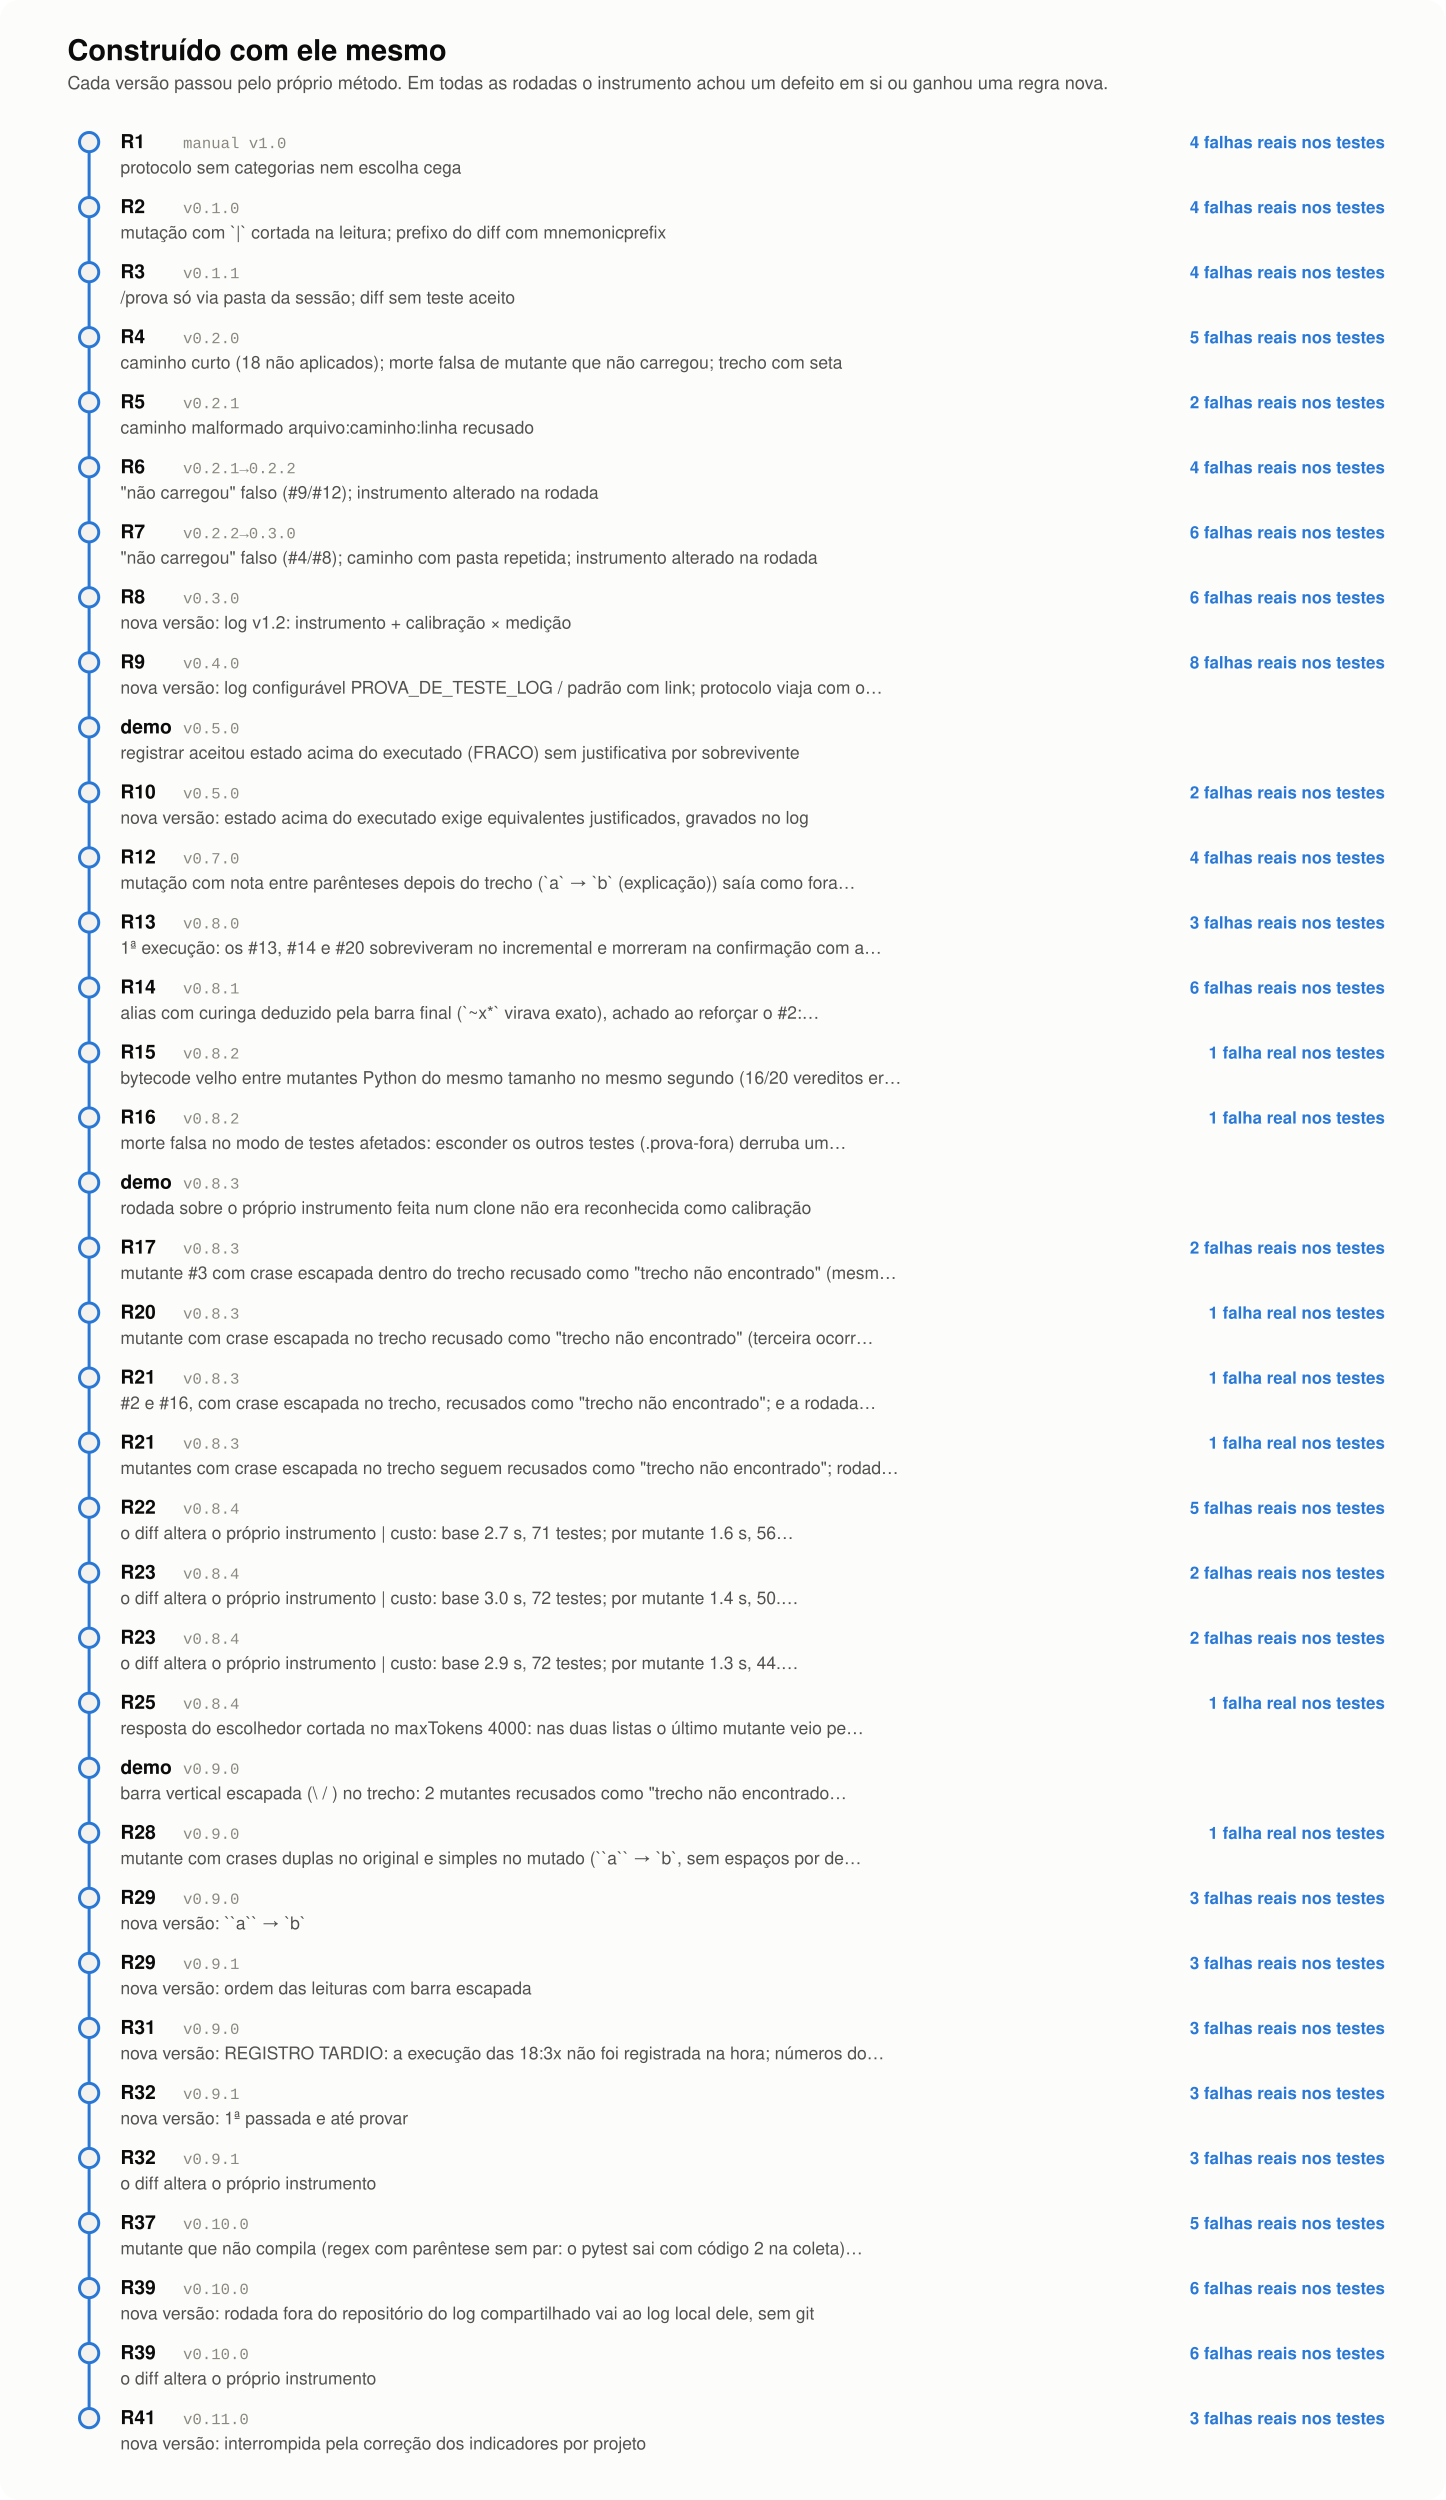
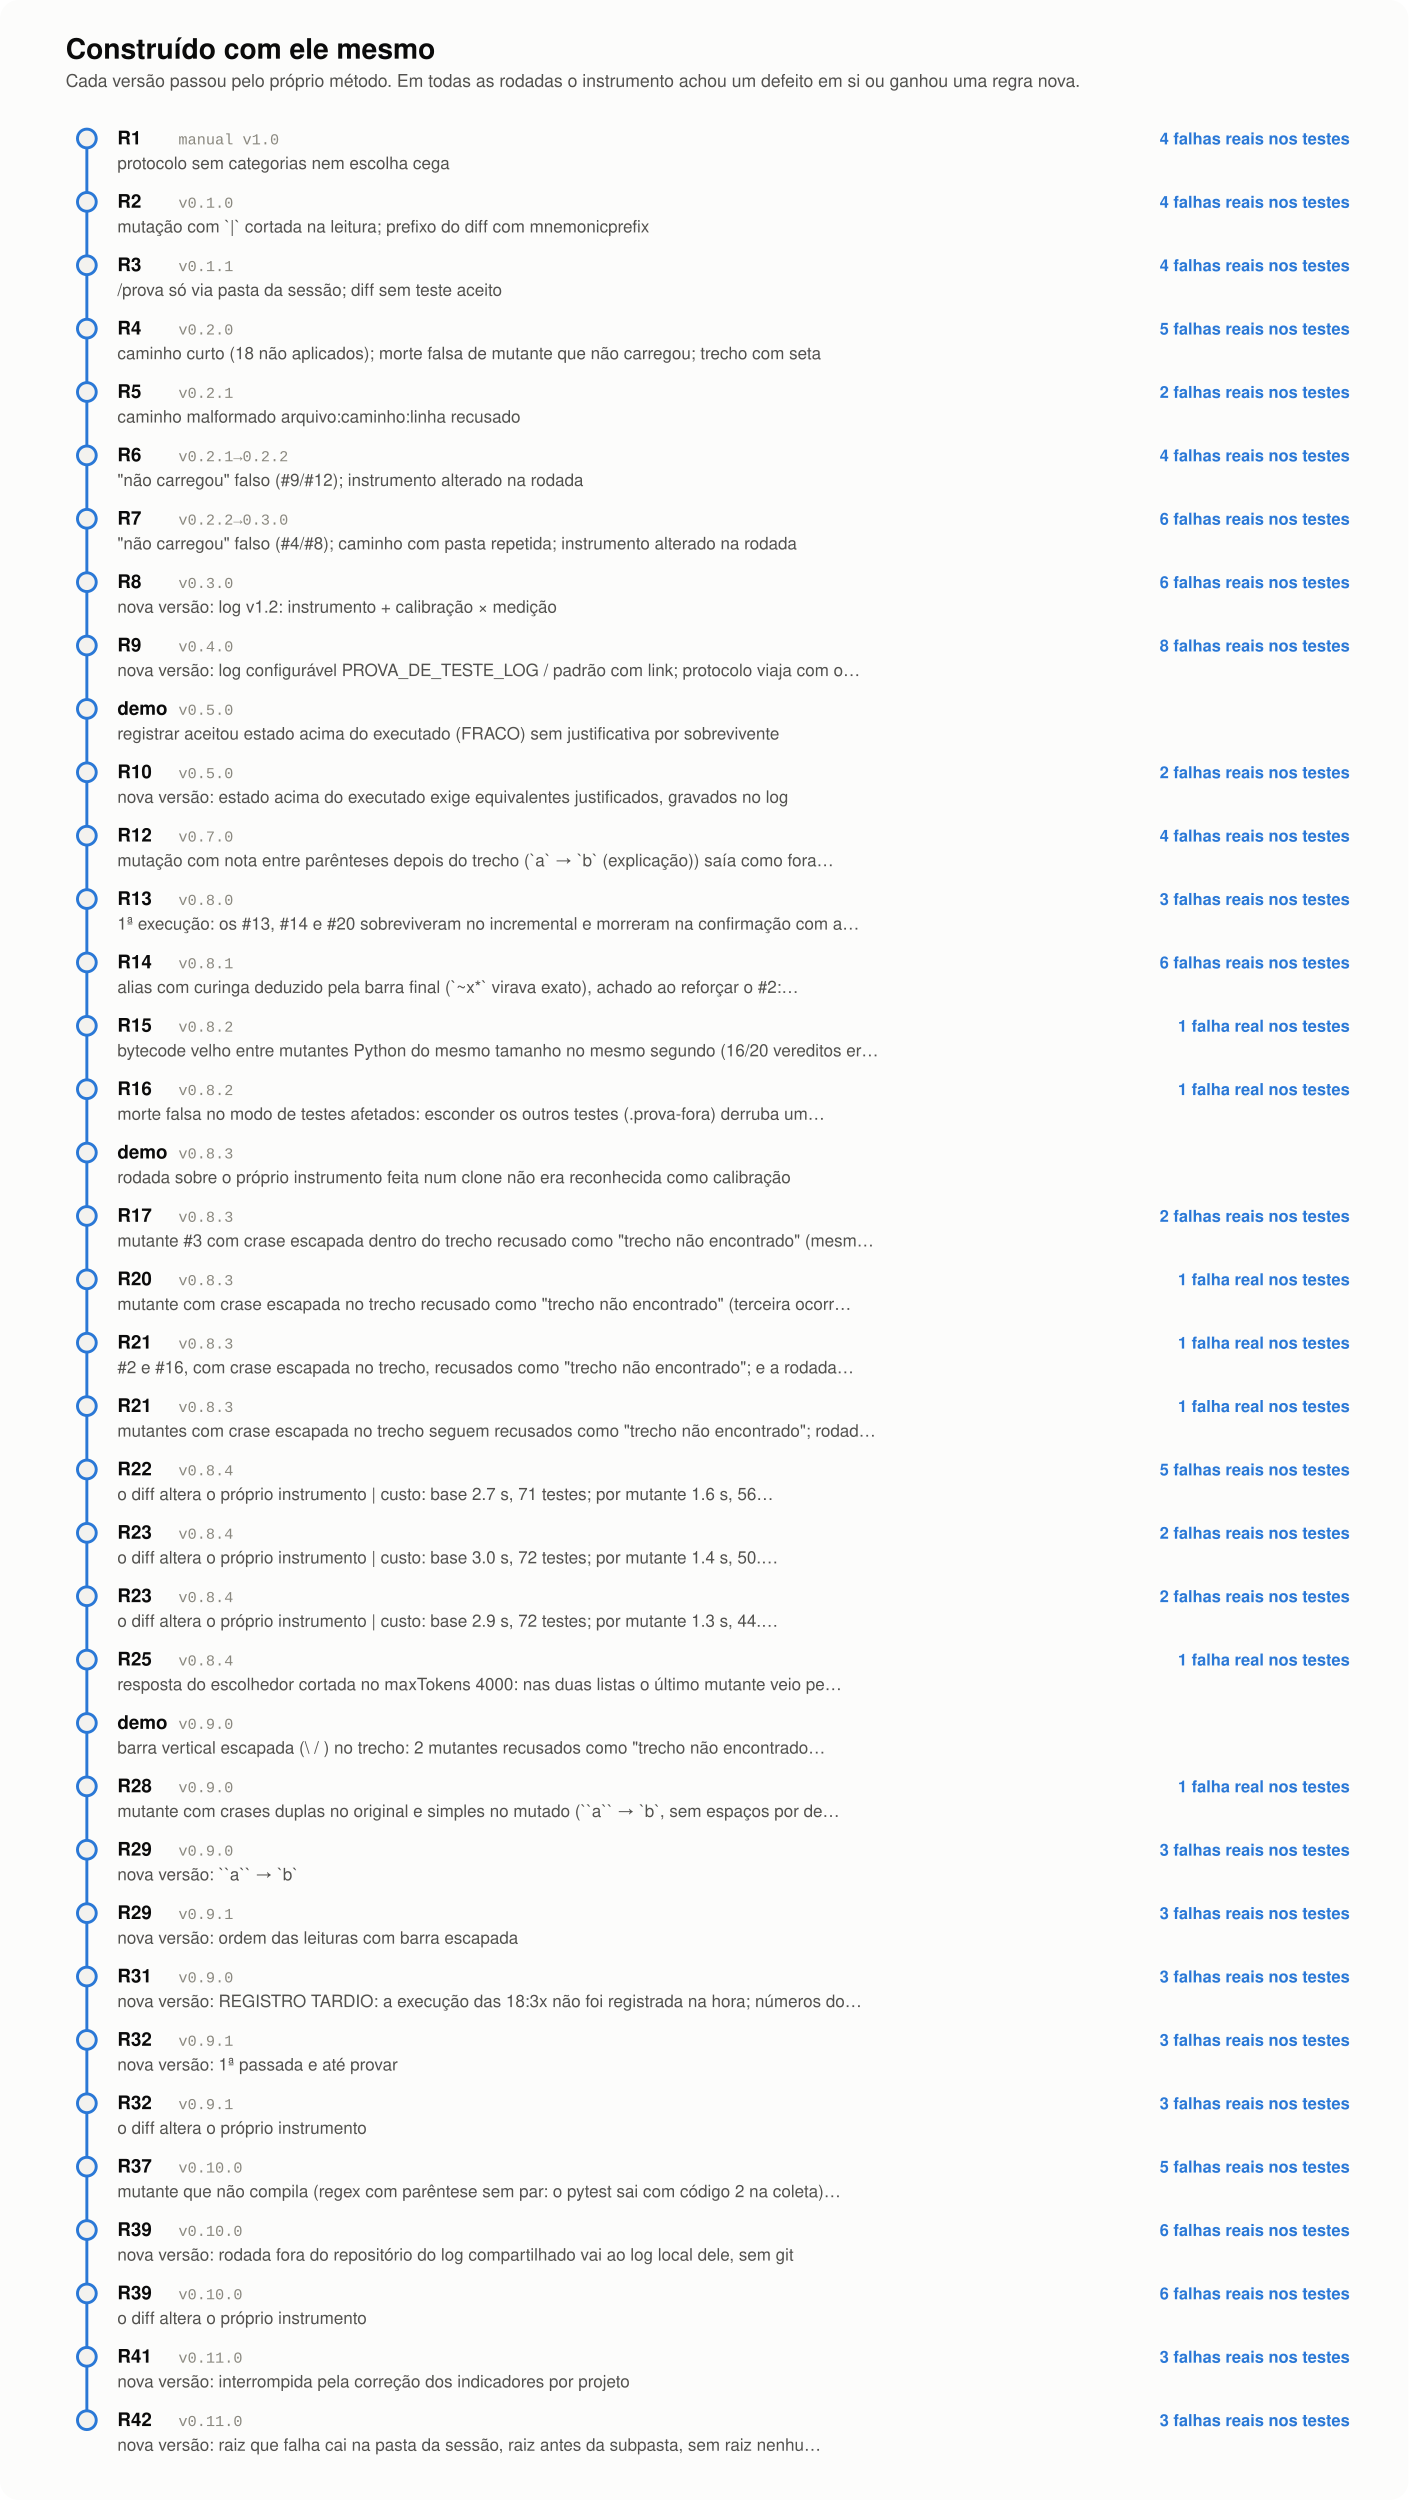
- <svg xmlns="http://www.w3.org/2000/svg" viewBox="0 0 1200 2076" width="1200" height="2076" role="img" aria-label="Linha do tempo das rodadas de calibração do instrumento" font-family="ui-sans-serif, -apple-system, 'Segoe UI', Helvetica, Arial, sans-serif">
+ <svg xmlns="http://www.w3.org/2000/svg" viewBox="0 0 1200 2130" width="1200" height="2130" role="img" aria-label="Linha do tempo das rodadas de calibração do instrumento" font-family="ui-sans-serif, -apple-system, 'Segoe UI', Helvetica, Arial, sans-serif">
  <style>
  .sup { fill: #fcfcfb; } .sup2 { fill: #f3f2ef; } .borda { stroke: #dedcd5; }
  .t1 { fill: #0b0b0b; } .t2 { fill: #52514e; } .t3 { fill: #8a887f; }
  .ac { fill: #2a78d6; } .acs { stroke: #2a78d6; } .acf { fill: #e8f1fb; }
  .ok { fill: #0f7a3d; } .okf { fill: #e3f3e8; }
  @media (prefers-color-scheme: dark) {
    .sup { fill: #1a1a19; } .sup2 { fill: #232322; } .borda { stroke: #3a3936; }
    .t1 { fill: #f0efec; } .t2 { fill: #c3c2b7; } .t3 { fill: #8f8d84; }
    .ac { fill: #3987e5; } .acs { stroke: #3987e5; } .acf { fill: #1d2c40; }
    .ok { fill: #4cc27a; } .okf { fill: #16301f; }
  }
  @media (prefers-reduced-motion: reduce) { * { animation: none !important; } }
</style>
-   <rect width="1200" height="2076" rx="16" class="sup" />
+   <rect width="1200" height="2130" rx="16" class="sup" />
  <text x="56" y="50" font-size="24" font-weight="800" class="t1">Construído com ele mesmo</text>
  <text x="56" y="74" font-size="15" class="t2">Cada versão passou pelo próprio método. Em todas as rodadas o instrumento achou um defeito em si ou ganhou uma regra nova.</text>
  <line x1="74" y1="126" x2="74" y2="164" class="acs" stroke-width="2.5" />
  <circle cx="74" cy="118" r="8" class="sup2 acs" stroke-width="2.5" />
  <text x="100" y="123" font-size="16" font-weight="700" class="t1">R1</text>
  <text x="152" y="123" font-size="13" class="t3" font-family="ui-monospace, 'SF Mono', Menlo, Consolas, 'Liberation Mono', monospace">manual v1.0</text>
  <text x="100" y="144" font-size="14.5" class="t2">protocolo sem categorias nem escolha cega</text>
  <text x="1150" y="123" font-size="14" class="ac" text-anchor="end" font-weight="700">4 falhas reais nos testes</text>
  <line x1="74" y1="180" x2="74" y2="218" class="acs" stroke-width="2.5" />
  <circle cx="74" cy="172" r="8" class="sup2 acs" stroke-width="2.5" />
  <text x="100" y="177" font-size="16" font-weight="700" class="t1">R2</text>
  <text x="152" y="177" font-size="13" class="t3" font-family="ui-monospace, 'SF Mono', Menlo, Consolas, 'Liberation Mono', monospace">v0.1.0</text>
  <text x="100" y="198" font-size="14.5" class="t2">mutação com `|` cortada na leitura; prefixo do diff com mnemonicprefix</text>
  <text x="1150" y="177" font-size="14" class="ac" text-anchor="end" font-weight="700">4 falhas reais nos testes</text>
  <line x1="74" y1="234" x2="74" y2="272" class="acs" stroke-width="2.5" />
  <circle cx="74" cy="226" r="8" class="sup2 acs" stroke-width="2.5" />
  <text x="100" y="231" font-size="16" font-weight="700" class="t1">R3</text>
  <text x="152" y="231" font-size="13" class="t3" font-family="ui-monospace, 'SF Mono', Menlo, Consolas, 'Liberation Mono', monospace">v0.1.1</text>
  <text x="100" y="252" font-size="14.5" class="t2">/prova só via pasta da sessão; diff sem teste aceito</text>
  <text x="1150" y="231" font-size="14" class="ac" text-anchor="end" font-weight="700">4 falhas reais nos testes</text>
  <line x1="74" y1="288" x2="74" y2="326" class="acs" stroke-width="2.5" />
  <circle cx="74" cy="280" r="8" class="sup2 acs" stroke-width="2.5" />
  <text x="100" y="285" font-size="16" font-weight="700" class="t1">R4</text>
  <text x="152" y="285" font-size="13" class="t3" font-family="ui-monospace, 'SF Mono', Menlo, Consolas, 'Liberation Mono', monospace">v0.2.0</text>
  <text x="100" y="306" font-size="14.5" class="t2">caminho curto (18 não aplicados); morte falsa de mutante que não carregou; trecho com seta</text>
  <text x="1150" y="285" font-size="14" class="ac" text-anchor="end" font-weight="700">5 falhas reais nos testes</text>
  <line x1="74" y1="342" x2="74" y2="380" class="acs" stroke-width="2.5" />
  <circle cx="74" cy="334" r="8" class="sup2 acs" stroke-width="2.5" />
  <text x="100" y="339" font-size="16" font-weight="700" class="t1">R5</text>
  <text x="152" y="339" font-size="13" class="t3" font-family="ui-monospace, 'SF Mono', Menlo, Consolas, 'Liberation Mono', monospace">v0.2.1</text>
  <text x="100" y="360" font-size="14.5" class="t2">caminho malformado arquivo:caminho:linha recusado</text>
  <text x="1150" y="339" font-size="14" class="ac" text-anchor="end" font-weight="700">2 falhas reais nos testes</text>
  <line x1="74" y1="396" x2="74" y2="434" class="acs" stroke-width="2.5" />
  <circle cx="74" cy="388" r="8" class="sup2 acs" stroke-width="2.5" />
  <text x="100" y="393" font-size="16" font-weight="700" class="t1">R6</text>
  <text x="152" y="393" font-size="13" class="t3" font-family="ui-monospace, 'SF Mono', Menlo, Consolas, 'Liberation Mono', monospace">v0.2.1→0.2.2</text>
  <text x="100" y="414" font-size="14.5" class="t2">"não carregou" falso (#9/#12); instrumento alterado na rodada</text>
  <text x="1150" y="393" font-size="14" class="ac" text-anchor="end" font-weight="700">4 falhas reais nos testes</text>
  <line x1="74" y1="450" x2="74" y2="488" class="acs" stroke-width="2.5" />
  <circle cx="74" cy="442" r="8" class="sup2 acs" stroke-width="2.5" />
  <text x="100" y="447" font-size="16" font-weight="700" class="t1">R7</text>
  <text x="152" y="447" font-size="13" class="t3" font-family="ui-monospace, 'SF Mono', Menlo, Consolas, 'Liberation Mono', monospace">v0.2.2→0.3.0</text>
  <text x="100" y="468" font-size="14.5" class="t2">"não carregou" falso (#4/#8); caminho com pasta repetida; instrumento alterado na rodada</text>
  <text x="1150" y="447" font-size="14" class="ac" text-anchor="end" font-weight="700">6 falhas reais nos testes</text>
  <line x1="74" y1="504" x2="74" y2="542" class="acs" stroke-width="2.5" />
  <circle cx="74" cy="496" r="8" class="sup2 acs" stroke-width="2.5" />
  <text x="100" y="501" font-size="16" font-weight="700" class="t1">R8</text>
  <text x="152" y="501" font-size="13" class="t3" font-family="ui-monospace, 'SF Mono', Menlo, Consolas, 'Liberation Mono', monospace">v0.3.0</text>
  <text x="100" y="522" font-size="14.5" class="t2">nova versão: log v1.2: instrumento + calibração × medição</text>
  <text x="1150" y="501" font-size="14" class="ac" text-anchor="end" font-weight="700">6 falhas reais nos testes</text>
  <line x1="74" y1="558" x2="74" y2="596" class="acs" stroke-width="2.5" />
  <circle cx="74" cy="550" r="8" class="sup2 acs" stroke-width="2.5" />
  <text x="100" y="555" font-size="16" font-weight="700" class="t1">R9</text>
  <text x="152" y="555" font-size="13" class="t3" font-family="ui-monospace, 'SF Mono', Menlo, Consolas, 'Liberation Mono', monospace">v0.4.0</text>
  <text x="100" y="576" font-size="14.5" class="t2">nova versão: log configurável PROVA_DE_TESTE_LOG / padrão com link; protocolo viaja com o…</text>
  <text x="1150" y="555" font-size="14" class="ac" text-anchor="end" font-weight="700">8 falhas reais nos testes</text>
  <line x1="74" y1="612" x2="74" y2="650" class="acs" stroke-width="2.5" />
  <circle cx="74" cy="604" r="8" class="sup2 acs" stroke-width="2.5" />
  <text x="100" y="609" font-size="16" font-weight="700" class="t1">demo</text>
  <text x="152" y="609" font-size="13" class="t3" font-family="ui-monospace, 'SF Mono', Menlo, Consolas, 'Liberation Mono', monospace">v0.5.0</text>
  <text x="100" y="630" font-size="14.5" class="t2">registrar aceitou estado acima do executado (FRACO) sem justificativa por sobrevivente</text>
  <line x1="74" y1="666" x2="74" y2="704" class="acs" stroke-width="2.5" />
  <circle cx="74" cy="658" r="8" class="sup2 acs" stroke-width="2.5" />
  <text x="100" y="663" font-size="16" font-weight="700" class="t1">R10</text>
  <text x="152" y="663" font-size="13" class="t3" font-family="ui-monospace, 'SF Mono', Menlo, Consolas, 'Liberation Mono', monospace">v0.5.0</text>
  <text x="100" y="684" font-size="14.5" class="t2">nova versão: estado acima do executado exige equivalentes justificados, gravados no log</text>
  <text x="1150" y="663" font-size="14" class="ac" text-anchor="end" font-weight="700">2 falhas reais nos testes</text>
  <line x1="74" y1="720" x2="74" y2="758" class="acs" stroke-width="2.5" />
  <circle cx="74" cy="712" r="8" class="sup2 acs" stroke-width="2.5" />
  <text x="100" y="717" font-size="16" font-weight="700" class="t1">R12</text>
  <text x="152" y="717" font-size="13" class="t3" font-family="ui-monospace, 'SF Mono', Menlo, Consolas, 'Liberation Mono', monospace">v0.7.0</text>
  <text x="100" y="738" font-size="14.5" class="t2">mutação com nota entre parênteses depois do trecho (`a` → `b` (explicação)) saía como fora…</text>
  <text x="1150" y="717" font-size="14" class="ac" text-anchor="end" font-weight="700">4 falhas reais nos testes</text>
  <line x1="74" y1="774" x2="74" y2="812" class="acs" stroke-width="2.5" />
  <circle cx="74" cy="766" r="8" class="sup2 acs" stroke-width="2.5" />
  <text x="100" y="771" font-size="16" font-weight="700" class="t1">R13</text>
  <text x="152" y="771" font-size="13" class="t3" font-family="ui-monospace, 'SF Mono', Menlo, Consolas, 'Liberation Mono', monospace">v0.8.0</text>
  <text x="100" y="792" font-size="14.5" class="t2">1ª execução: os #13, #14 e #20 sobreviveram no incremental e morreram na confirmação com a…</text>
  <text x="1150" y="771" font-size="14" class="ac" text-anchor="end" font-weight="700">3 falhas reais nos testes</text>
  <line x1="74" y1="828" x2="74" y2="866" class="acs" stroke-width="2.5" />
  <circle cx="74" cy="820" r="8" class="sup2 acs" stroke-width="2.5" />
  <text x="100" y="825" font-size="16" font-weight="700" class="t1">R14</text>
  <text x="152" y="825" font-size="13" class="t3" font-family="ui-monospace, 'SF Mono', Menlo, Consolas, 'Liberation Mono', monospace">v0.8.1</text>
  <text x="100" y="846" font-size="14.5" class="t2">alias com curinga deduzido pela barra final (`~x*` virava exato), achado ao reforçar o #2:…</text>
  <text x="1150" y="825" font-size="14" class="ac" text-anchor="end" font-weight="700">6 falhas reais nos testes</text>
  <line x1="74" y1="882" x2="74" y2="920" class="acs" stroke-width="2.5" />
  <circle cx="74" cy="874" r="8" class="sup2 acs" stroke-width="2.5" />
  <text x="100" y="879" font-size="16" font-weight="700" class="t1">R15</text>
  <text x="152" y="879" font-size="13" class="t3" font-family="ui-monospace, 'SF Mono', Menlo, Consolas, 'Liberation Mono', monospace">v0.8.2</text>
  <text x="100" y="900" font-size="14.5" class="t2">bytecode velho entre mutantes Python do mesmo tamanho no mesmo segundo (16/20 vereditos er…</text>
  <text x="1150" y="879" font-size="14" class="ac" text-anchor="end" font-weight="700">1 falha real nos testes</text>
  <line x1="74" y1="936" x2="74" y2="974" class="acs" stroke-width="2.5" />
  <circle cx="74" cy="928" r="8" class="sup2 acs" stroke-width="2.5" />
  <text x="100" y="933" font-size="16" font-weight="700" class="t1">R16</text>
  <text x="152" y="933" font-size="13" class="t3" font-family="ui-monospace, 'SF Mono', Menlo, Consolas, 'Liberation Mono', monospace">v0.8.2</text>
  <text x="100" y="954" font-size="14.5" class="t2">morte falsa no modo de testes afetados: esconder os outros testes (.prova-fora) derruba um…</text>
  <text x="1150" y="933" font-size="14" class="ac" text-anchor="end" font-weight="700">1 falha real nos testes</text>
  <line x1="74" y1="990" x2="74" y2="1028" class="acs" stroke-width="2.5" />
  <circle cx="74" cy="982" r="8" class="sup2 acs" stroke-width="2.5" />
  <text x="100" y="987" font-size="16" font-weight="700" class="t1">demo</text>
  <text x="152" y="987" font-size="13" class="t3" font-family="ui-monospace, 'SF Mono', Menlo, Consolas, 'Liberation Mono', monospace">v0.8.3</text>
  <text x="100" y="1008" font-size="14.5" class="t2">rodada sobre o próprio instrumento feita num clone não era reconhecida como calibração</text>
  <line x1="74" y1="1044" x2="74" y2="1082" class="acs" stroke-width="2.5" />
  <circle cx="74" cy="1036" r="8" class="sup2 acs" stroke-width="2.5" />
  <text x="100" y="1041" font-size="16" font-weight="700" class="t1">R17</text>
  <text x="152" y="1041" font-size="13" class="t3" font-family="ui-monospace, 'SF Mono', Menlo, Consolas, 'Liberation Mono', monospace">v0.8.3</text>
  <text x="100" y="1062" font-size="14.5" class="t2">mutante #3 com crase escapada dentro do trecho recusado como "trecho não encontrado" (mesm…</text>
  <text x="1150" y="1041" font-size="14" class="ac" text-anchor="end" font-weight="700">2 falhas reais nos testes</text>
  <line x1="74" y1="1098" x2="74" y2="1136" class="acs" stroke-width="2.5" />
  <circle cx="74" cy="1090" r="8" class="sup2 acs" stroke-width="2.5" />
  <text x="100" y="1095" font-size="16" font-weight="700" class="t1">R20</text>
  <text x="152" y="1095" font-size="13" class="t3" font-family="ui-monospace, 'SF Mono', Menlo, Consolas, 'Liberation Mono', monospace">v0.8.3</text>
  <text x="100" y="1116" font-size="14.5" class="t2">mutante com crase escapada no trecho recusado como "trecho não encontrado" (terceira ocorr…</text>
  <text x="1150" y="1095" font-size="14" class="ac" text-anchor="end" font-weight="700">1 falha real nos testes</text>
  <line x1="74" y1="1152" x2="74" y2="1190" class="acs" stroke-width="2.5" />
  <circle cx="74" cy="1144" r="8" class="sup2 acs" stroke-width="2.5" />
  <text x="100" y="1149" font-size="16" font-weight="700" class="t1">R21</text>
  <text x="152" y="1149" font-size="13" class="t3" font-family="ui-monospace, 'SF Mono', Menlo, Consolas, 'Liberation Mono', monospace">v0.8.3</text>
  <text x="100" y="1170" font-size="14.5" class="t2">#2 e #16, com crase escapada no trecho, recusados como "trecho não encontrado"; e a rodada…</text>
  <text x="1150" y="1149" font-size="14" class="ac" text-anchor="end" font-weight="700">1 falha real nos testes</text>
  <line x1="74" y1="1206" x2="74" y2="1244" class="acs" stroke-width="2.5" />
  <circle cx="74" cy="1198" r="8" class="sup2 acs" stroke-width="2.5" />
  <text x="100" y="1203" font-size="16" font-weight="700" class="t1">R21</text>
  <text x="152" y="1203" font-size="13" class="t3" font-family="ui-monospace, 'SF Mono', Menlo, Consolas, 'Liberation Mono', monospace">v0.8.3</text>
  <text x="100" y="1224" font-size="14.5" class="t2">mutantes com crase escapada no trecho seguem recusados como "trecho não encontrado"; rodad…</text>
  <text x="1150" y="1203" font-size="14" class="ac" text-anchor="end" font-weight="700">1 falha real nos testes</text>
  <line x1="74" y1="1260" x2="74" y2="1298" class="acs" stroke-width="2.5" />
  <circle cx="74" cy="1252" r="8" class="sup2 acs" stroke-width="2.5" />
  <text x="100" y="1257" font-size="16" font-weight="700" class="t1">R22</text>
  <text x="152" y="1257" font-size="13" class="t3" font-family="ui-monospace, 'SF Mono', Menlo, Consolas, 'Liberation Mono', monospace">v0.8.4</text>
  <text x="100" y="1278" font-size="14.5" class="t2">o diff altera o próprio instrumento | custo: base 2.7 s, 71 testes; por mutante 1.6 s, 56…</text>
  <text x="1150" y="1257" font-size="14" class="ac" text-anchor="end" font-weight="700">5 falhas reais nos testes</text>
  <line x1="74" y1="1314" x2="74" y2="1352" class="acs" stroke-width="2.5" />
  <circle cx="74" cy="1306" r="8" class="sup2 acs" stroke-width="2.5" />
  <text x="100" y="1311" font-size="16" font-weight="700" class="t1">R23</text>
  <text x="152" y="1311" font-size="13" class="t3" font-family="ui-monospace, 'SF Mono', Menlo, Consolas, 'Liberation Mono', monospace">v0.8.4</text>
  <text x="100" y="1332" font-size="14.5" class="t2">o diff altera o próprio instrumento | custo: base 3.0 s, 72 testes; por mutante 1.4 s, 50.…</text>
  <text x="1150" y="1311" font-size="14" class="ac" text-anchor="end" font-weight="700">2 falhas reais nos testes</text>
  <line x1="74" y1="1368" x2="74" y2="1406" class="acs" stroke-width="2.5" />
  <circle cx="74" cy="1360" r="8" class="sup2 acs" stroke-width="2.5" />
  <text x="100" y="1365" font-size="16" font-weight="700" class="t1">R23</text>
  <text x="152" y="1365" font-size="13" class="t3" font-family="ui-monospace, 'SF Mono', Menlo, Consolas, 'Liberation Mono', monospace">v0.8.4</text>
  <text x="100" y="1386" font-size="14.5" class="t2">o diff altera o próprio instrumento | custo: base 2.9 s, 72 testes; por mutante 1.3 s, 44.…</text>
  <text x="1150" y="1365" font-size="14" class="ac" text-anchor="end" font-weight="700">2 falhas reais nos testes</text>
  <line x1="74" y1="1422" x2="74" y2="1460" class="acs" stroke-width="2.5" />
  <circle cx="74" cy="1414" r="8" class="sup2 acs" stroke-width="2.5" />
  <text x="100" y="1419" font-size="16" font-weight="700" class="t1">R25</text>
  <text x="152" y="1419" font-size="13" class="t3" font-family="ui-monospace, 'SF Mono', Menlo, Consolas, 'Liberation Mono', monospace">v0.8.4</text>
  <text x="100" y="1440" font-size="14.5" class="t2">resposta do escolhedor cortada no maxTokens 4000: nas duas listas o último mutante veio pe…</text>
  <text x="1150" y="1419" font-size="14" class="ac" text-anchor="end" font-weight="700">1 falha real nos testes</text>
  <line x1="74" y1="1476" x2="74" y2="1514" class="acs" stroke-width="2.5" />
  <circle cx="74" cy="1468" r="8" class="sup2 acs" stroke-width="2.5" />
  <text x="100" y="1473" font-size="16" font-weight="700" class="t1">demo</text>
  <text x="152" y="1473" font-size="13" class="t3" font-family="ui-monospace, 'SF Mono', Menlo, Consolas, 'Liberation Mono', monospace">v0.9.0</text>
  <text x="100" y="1494" font-size="14.5" class="t2">barra vertical escapada (\ / ) no trecho: 2 mutantes recusados como "trecho não encontrado…</text>
  <line x1="74" y1="1530" x2="74" y2="1568" class="acs" stroke-width="2.5" />
  <circle cx="74" cy="1522" r="8" class="sup2 acs" stroke-width="2.5" />
  <text x="100" y="1527" font-size="16" font-weight="700" class="t1">R28</text>
  <text x="152" y="1527" font-size="13" class="t3" font-family="ui-monospace, 'SF Mono', Menlo, Consolas, 'Liberation Mono', monospace">v0.9.0</text>
  <text x="100" y="1548" font-size="14.5" class="t2">mutante com crases duplas no original e simples no mutado (``a`` → `b`, sem espaços por de…</text>
  <text x="1150" y="1527" font-size="14" class="ac" text-anchor="end" font-weight="700">1 falha real nos testes</text>
  <line x1="74" y1="1584" x2="74" y2="1622" class="acs" stroke-width="2.5" />
  <circle cx="74" cy="1576" r="8" class="sup2 acs" stroke-width="2.5" />
  <text x="100" y="1581" font-size="16" font-weight="700" class="t1">R29</text>
  <text x="152" y="1581" font-size="13" class="t3" font-family="ui-monospace, 'SF Mono', Menlo, Consolas, 'Liberation Mono', monospace">v0.9.0</text>
  <text x="100" y="1602" font-size="14.5" class="t2">nova versão: ``a`` → `b`</text>
  <text x="1150" y="1581" font-size="14" class="ac" text-anchor="end" font-weight="700">3 falhas reais nos testes</text>
  <line x1="74" y1="1638" x2="74" y2="1676" class="acs" stroke-width="2.5" />
  <circle cx="74" cy="1630" r="8" class="sup2 acs" stroke-width="2.5" />
  <text x="100" y="1635" font-size="16" font-weight="700" class="t1">R29</text>
  <text x="152" y="1635" font-size="13" class="t3" font-family="ui-monospace, 'SF Mono', Menlo, Consolas, 'Liberation Mono', monospace">v0.9.1</text>
  <text x="100" y="1656" font-size="14.5" class="t2">nova versão: ordem das leituras com barra escapada</text>
  <text x="1150" y="1635" font-size="14" class="ac" text-anchor="end" font-weight="700">3 falhas reais nos testes</text>
  <line x1="74" y1="1692" x2="74" y2="1730" class="acs" stroke-width="2.5" />
  <circle cx="74" cy="1684" r="8" class="sup2 acs" stroke-width="2.5" />
  <text x="100" y="1689" font-size="16" font-weight="700" class="t1">R31</text>
  <text x="152" y="1689" font-size="13" class="t3" font-family="ui-monospace, 'SF Mono', Menlo, Consolas, 'Liberation Mono', monospace">v0.9.0</text>
  <text x="100" y="1710" font-size="14.5" class="t2">nova versão: REGISTRO TARDIO: a execução das 18:3x não foi registrada na hora; números do…</text>
  <text x="1150" y="1689" font-size="14" class="ac" text-anchor="end" font-weight="700">3 falhas reais nos testes</text>
  <line x1="74" y1="1746" x2="74" y2="1784" class="acs" stroke-width="2.5" />
  <circle cx="74" cy="1738" r="8" class="sup2 acs" stroke-width="2.5" />
  <text x="100" y="1743" font-size="16" font-weight="700" class="t1">R32</text>
  <text x="152" y="1743" font-size="13" class="t3" font-family="ui-monospace, 'SF Mono', Menlo, Consolas, 'Liberation Mono', monospace">v0.9.1</text>
  <text x="100" y="1764" font-size="14.5" class="t2">nova versão: 1ª passada e até provar</text>
  <text x="1150" y="1743" font-size="14" class="ac" text-anchor="end" font-weight="700">3 falhas reais nos testes</text>
  <line x1="74" y1="1800" x2="74" y2="1838" class="acs" stroke-width="2.5" />
  <circle cx="74" cy="1792" r="8" class="sup2 acs" stroke-width="2.5" />
  <text x="100" y="1797" font-size="16" font-weight="700" class="t1">R32</text>
  <text x="152" y="1797" font-size="13" class="t3" font-family="ui-monospace, 'SF Mono', Menlo, Consolas, 'Liberation Mono', monospace">v0.9.1</text>
  <text x="100" y="1818" font-size="14.5" class="t2">o diff altera o próprio instrumento</text>
  <text x="1150" y="1797" font-size="14" class="ac" text-anchor="end" font-weight="700">3 falhas reais nos testes</text>
  <line x1="74" y1="1854" x2="74" y2="1892" class="acs" stroke-width="2.5" />
  <circle cx="74" cy="1846" r="8" class="sup2 acs" stroke-width="2.5" />
  <text x="100" y="1851" font-size="16" font-weight="700" class="t1">R37</text>
  <text x="152" y="1851" font-size="13" class="t3" font-family="ui-monospace, 'SF Mono', Menlo, Consolas, 'Liberation Mono', monospace">v0.10.0</text>
  <text x="100" y="1872" font-size="14.5" class="t2">mutante que não compila (regex com parêntese sem par: o pytest sai com código 2 na coleta)…</text>
  <text x="1150" y="1851" font-size="14" class="ac" text-anchor="end" font-weight="700">5 falhas reais nos testes</text>
  <line x1="74" y1="1908" x2="74" y2="1946" class="acs" stroke-width="2.5" />
  <circle cx="74" cy="1900" r="8" class="sup2 acs" stroke-width="2.5" />
  <text x="100" y="1905" font-size="16" font-weight="700" class="t1">R39</text>
  <text x="152" y="1905" font-size="13" class="t3" font-family="ui-monospace, 'SF Mono', Menlo, Consolas, 'Liberation Mono', monospace">v0.10.0</text>
  <text x="100" y="1926" font-size="14.5" class="t2">nova versão: rodada fora do repositório do log compartilhado vai ao log local dele, sem git</text>
  <text x="1150" y="1905" font-size="14" class="ac" text-anchor="end" font-weight="700">6 falhas reais nos testes</text>
  <line x1="74" y1="1962" x2="74" y2="2000" class="acs" stroke-width="2.5" />
  <circle cx="74" cy="1954" r="8" class="sup2 acs" stroke-width="2.5" />
  <text x="100" y="1959" font-size="16" font-weight="700" class="t1">R39</text>
  <text x="152" y="1959" font-size="13" class="t3" font-family="ui-monospace, 'SF Mono', Menlo, Consolas, 'Liberation Mono', monospace">v0.10.0</text>
  <text x="100" y="1980" font-size="14.5" class="t2">o diff altera o próprio instrumento</text>
  <text x="1150" y="1959" font-size="14" class="ac" text-anchor="end" font-weight="700">6 falhas reais nos testes</text>
+   <line x1="74" y1="2016" x2="74" y2="2054" class="acs" stroke-width="2.5" />
  <circle cx="74" cy="2008" r="8" class="sup2 acs" stroke-width="2.5" />
  <text x="100" y="2013" font-size="16" font-weight="700" class="t1">R41</text>
  <text x="152" y="2013" font-size="13" class="t3" font-family="ui-monospace, 'SF Mono', Menlo, Consolas, 'Liberation Mono', monospace">v0.11.0</text>
  <text x="100" y="2034" font-size="14.5" class="t2">nova versão: interrompida pela correção dos indicadores por projeto</text>
  <text x="1150" y="2013" font-size="14" class="ac" text-anchor="end" font-weight="700">3 falhas reais nos testes</text>
+   <circle cx="74" cy="2062" r="8" class="sup2 acs" stroke-width="2.5" />
+   <text x="100" y="2067" font-size="16" font-weight="700" class="t1">R42</text>
+   <text x="152" y="2067" font-size="13" class="t3" font-family="ui-monospace, 'SF Mono', Menlo, Consolas, 'Liberation Mono', monospace">v0.11.0</text>
+   <text x="100" y="2088" font-size="14.5" class="t2">nova versão: raiz que falha cai na pasta da sessão, raiz antes da subpasta, sem raiz nenhu…</text>
+   <text x="1150" y="2067" font-size="14" class="ac" text-anchor="end" font-weight="700">3 falhas reais nos testes</text>
</svg>
